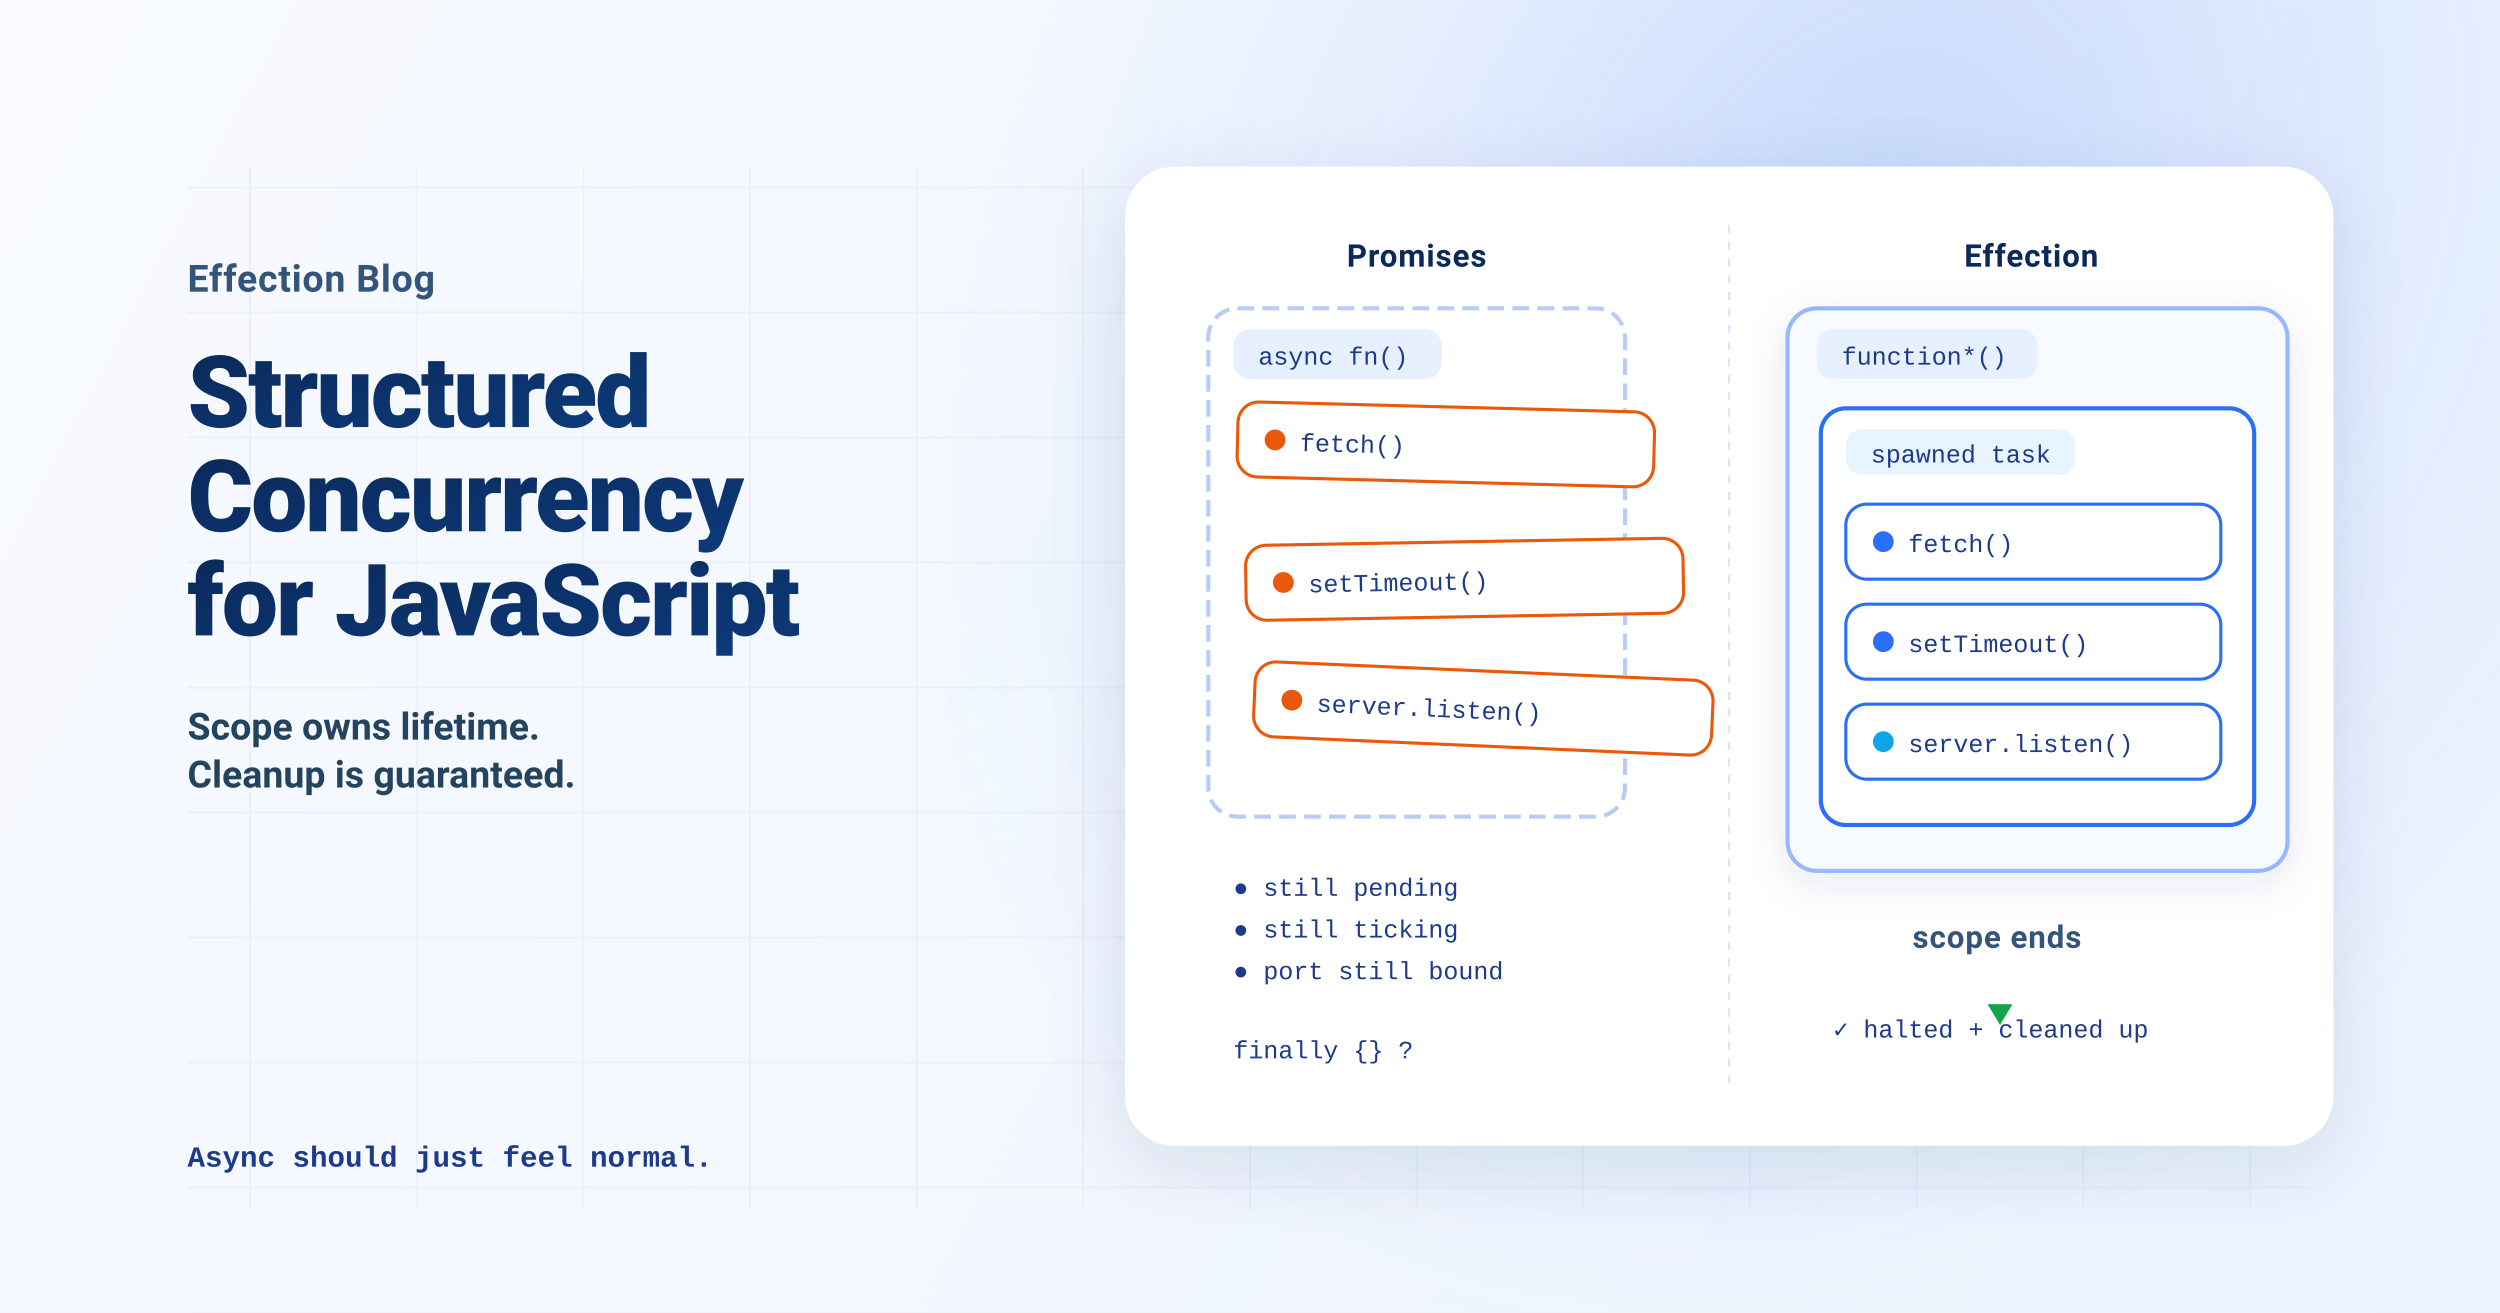
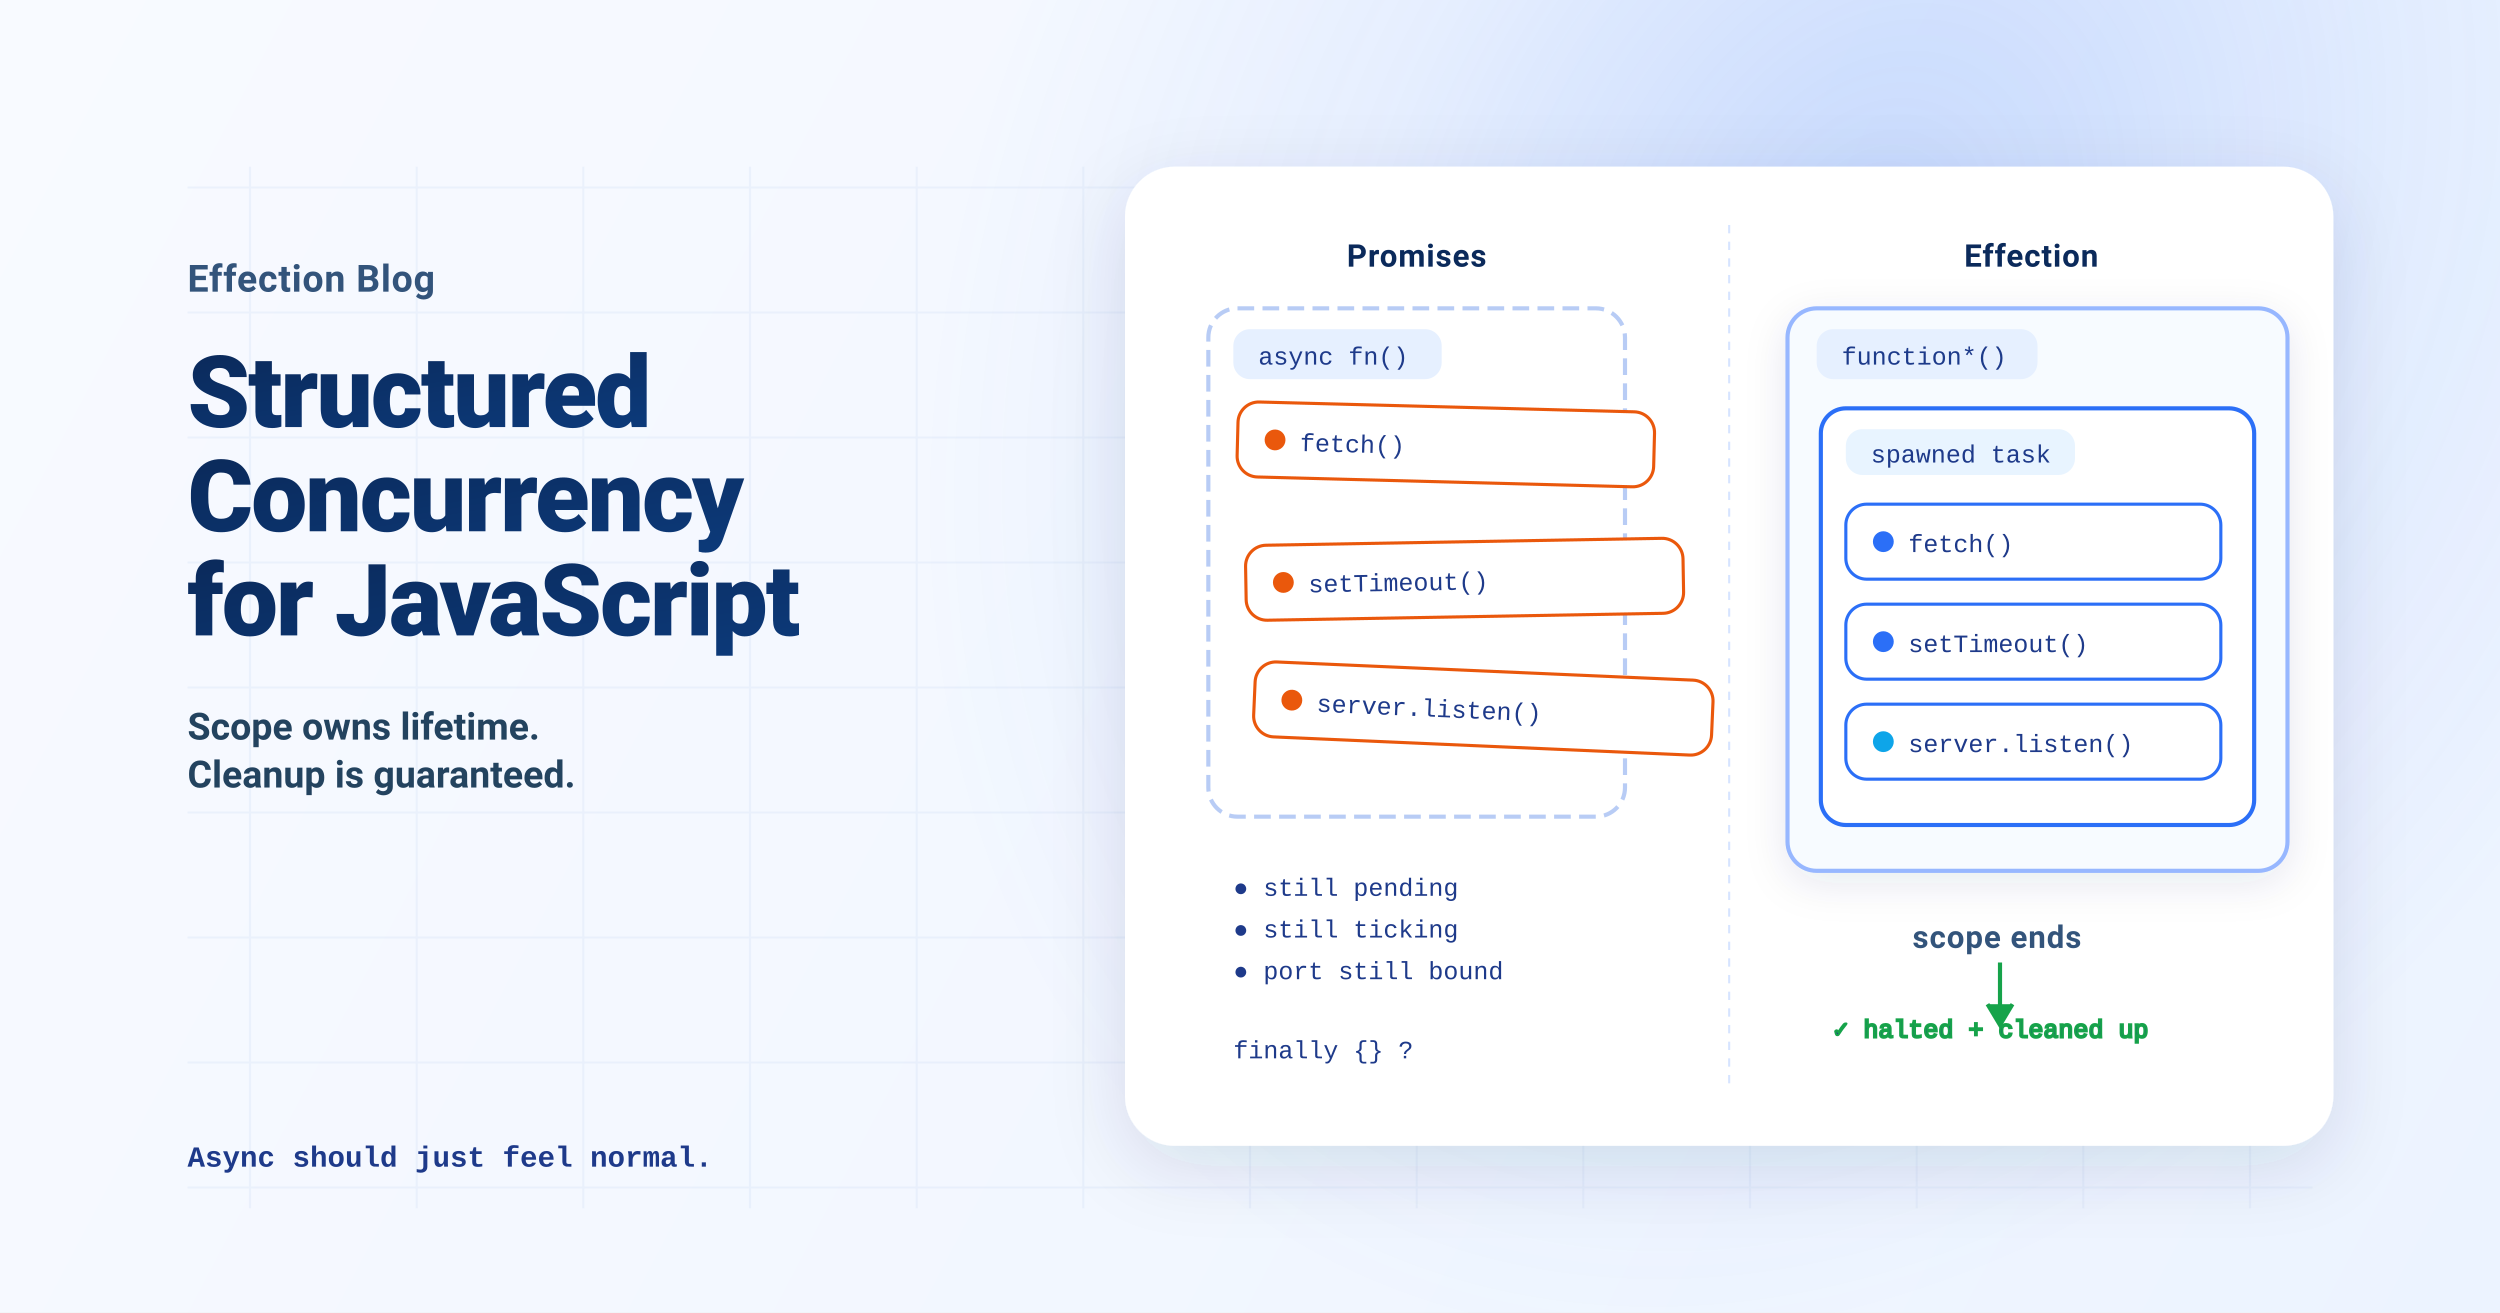
<svg xmlns="http://www.w3.org/2000/svg" width="1200" height="630" viewBox="0 0 1200 630" fill="none" role="img" aria-label="Structured Concurrency for JavaScript — Promises leak work out of bounds, Effection keeps everything inside the scope">
  <defs>
    <linearGradient id="bg-light-grad" x1="0" y1="0" x2="1200" y2="630" gradientUnits="userSpaceOnUse">
      <stop offset="0" stop-color="#F8FAFF" />
      <stop offset="0.55" stop-color="#F2F7FF" />
      <stop offset="1" stop-color="#ECF3FF" />
    </linearGradient>
    <radialGradient id="glow-light-grad" cx="0" cy="0" r="1" gradientUnits="userSpaceOnUse" gradientTransform="translate(900 120) rotate(120) scale(560 420)">
      <stop offset="0" stop-color="#2B6FF7" stop-opacity="0.22" />
      <stop offset="0.55" stop-color="#2B6FF7" stop-opacity="0.07" />
      <stop offset="1" stop-color="#2B6FF7" stop-opacity="0" />
    </radialGradient>
    <radialGradient id="glow-dark-grad" cx="0" cy="0" r="1" gradientUnits="userSpaceOnUse" gradientTransform="translate(900 120) rotate(120) scale(560 420)">
      <stop offset="0" stop-color="#60A5FA" stop-opacity="0.10" />
      <stop offset="0.55" stop-color="#60A5FA" stop-opacity="0.03" />
      <stop offset="1" stop-color="#60A5FA" stop-opacity="0" />
    </radialGradient>
    <linearGradient id="ink" x1="0" y1="0" x2="1" y2="1">
      <stop offset="0" stop-color="#0B2A5B" />
      <stop offset="1" stop-color="#0C3A7A" />
    </linearGradient>
    <filter id="softShadow-light" x="-40" y="-40" width="1280" height="710" filterUnits="userSpaceOnUse" color-interpolation-filters="sRGB">
      <feDropShadow dx="0" dy="10" stdDeviation="18" flood-color="#0B2A5B" flood-opacity="0.12" />
    </filter>
    <filter id="softShadow-dark" x="-40" y="-40" width="1280" height="710" filterUnits="userSpaceOnUse" color-interpolation-filters="sRGB">
      <feDropShadow dx="0" dy="10" stdDeviation="18" flood-color="#000000" flood-opacity="0.25" />
    </filter>
    <filter id="tinyShadow-light" x="-40" y="-40" width="1280" height="710" filterUnits="userSpaceOnUse" color-interpolation-filters="sRGB">
      <feDropShadow dx="0" dy="5" stdDeviation="10" flood-color="#0B2A5B" flood-opacity="0.10" />
    </filter>
    <filter id="tinyShadow-dark" x="-40" y="-40" width="1280" height="710" filterUnits="userSpaceOnUse" color-interpolation-filters="sRGB">
      <feDropShadow dx="0" dy="5" stdDeviation="10" flood-color="#000000" flood-opacity="0.20" />
    </filter>
    <style>
    /* ---- Font stacks ---- */
    .title {
      font-family:
        ui-sans-serif, system-ui, -apple-system, Segoe UI, Roboto, Helvetica,
        Arial, "Apple Color Emoji", "Segoe UI Emoji";
      font-size: 48px;
      font-weight: 800;
      letter-spacing: -0.02em;
    }
    .subtitle {
      font-family:
        ui-sans-serif, system-ui, -apple-system, Segoe UI, Roboto, Helvetica,
        Arial, "Apple Color Emoji", "Segoe UI Emoji";
      font-size: 18px;
      font-weight: 600;
      letter-spacing: 0.02em;
      text-transform: uppercase;
    }
    .caption {
      font-family:
        ui-sans-serif, system-ui, -apple-system, Segoe UI, Roboto, Helvetica,
        Arial, "Apple Color Emoji", "Segoe UI Emoji";
      font-size: 18px;
      font-weight: 600;
    }
    .mono {
      font-family:
        ui-monospace, SFMono-Regular, Menlo, Monaco, Consolas,
        "Liberation Mono", "Courier New", monospace;
      font-size: 14px;
    }
    .mono-sm {
      font-family:
        ui-monospace, SFMono-Regular, Menlo, Monaco, Consolas,
        "Liberation Mono", "Courier New", monospace;
      font-size: 12px;
    }
    .label {
      font-family:
        ui-sans-serif, system-ui, -apple-system, Segoe UI, Roboto, Helvetica,
        Arial, "Apple Color Emoji", "Segoe UI Emoji";
      font-size: 15px;
      font-weight: 700;
      letter-spacing: 0.03em;
      text-transform: uppercase;
    }

    /* ---- Light mode (default) ---- */
    .bg-light {
      display: block;
    }
    .bg-dark {
      display: none;
    }
    .glow-light {
      display: block;
    }
    .glow-dark {
      display: none;
    }
    .shadow-light {
      display: block;
    }
    .shadow-dark {
      display: none;
    }

    .grid {
      opacity: 0.25;
    }
    .grid-line {
      stroke: #c9d9f2;
      stroke-width: 1;
    }

    .card {
      fill: #ffffff;
    }
    .divider {
      stroke: #d6e4ff;
      stroke-dasharray: 4 4;
      stroke-width: 1;
    }

    /* Left side: Promises (broken) */
    .dashed-boundary {
      stroke: #b8ccf5;
      stroke-width: 2;
      stroke-dasharray: 8 4;
      fill: none;
    }
    .dashed-label {
      fill: #e6f0ff;
    }
    .overflow-box {
      fill: #ffffff;
      stroke: #ea580c;
      stroke-width: 1.5;
    }
    .overflow-dot {
      fill: #ea580c;
    }
    .leak-text {
      fill: #ea580c;
    }
    .uncertain-text {
      fill: #ea580c;
    }

    /* Right side: Effection (structured) */
    .scope-parent {
      fill: #f7fbff;
      stroke: #97b7ff;
      stroke-width: 2;
    }
    .scope-label {
      fill: #e6f0ff;
    }
    .scope-child {
      fill: #ffffff;
      stroke: #2b6ff7;
      stroke-width: 2;
    }
    .scope-child-label {
      fill: #e8f4ff;
    }
    .contained-box {
      fill: #ffffff;
      stroke: #2b6ff7;
      stroke-width: 1.5;
    }
    .dot-primary {
      fill: #2b6ff7;
    }
    .dot-secondary {
      fill: #0ea5e9;
    }
    .check-text {
      fill: #16a34a;
+       stroke: #16a34a;
    }

    /* Shared text */
    .title {
      fill: url(#ink);
    }
    .subtitle {
      fill: #33547b;
    }
    .caption {
      fill: #23435f;
    }
    .mono {
      fill: #1e3a8a;
    }
    .mono-sm {
      fill: #1e3a8a;
    }
    .label {
      fill: #33547b;
    }
    .label-heading {
      fill: #0b2a5b;
    }

    /* ---- Dark mode ---- */
    @media (prefers-color-scheme: dark) {
      .bg-light {
        display: none;
      }
      .bg-dark {
        display: block;
      }
      .glow-light {
        display: none;
      }
      .glow-dark {
        display: block;
      }
      .shadow-light {
        display: none;
      }
      .shadow-dark {
        display: block;
      }

      .grid {
        opacity: 0.20;
      }
      .grid-line {
        stroke: #374151;
      }

      .card {
        fill: #1f2937;
      }
      .divider {
        stroke: #374151;
      }

      .dashed-boundary {
        stroke: #4b5563;
      }
      .dashed-label {
        fill: #1e3a8a;
      }
      .overflow-box {
        fill: #1f2937;
        stroke: #fb923c;
      }
      .overflow-dot {
        fill: #fb923c;
      }
      .leak-text {
        fill: #fb923c;
      }
      .uncertain-text {
        fill: #fb923c;
      }

      .scope-parent {
        fill: #111827;
        stroke: #374151;
      }
      .scope-label {
        fill: #1e3a8a;
      }
      .scope-child {
        fill: #1f2937;
        stroke: #60a5fa;
      }
      .scope-child-label {
        fill: #1e3a8a;
      }
      .contained-box {
        fill: #1f2937;
        stroke: #60a5fa;
      }
      .dot-primary {
        fill: #60a5fa;
      }
      .dot-secondary {
        fill: #0ea5e9;
      }
      .check-text {
        fill: #4ade80;
+         stroke: #4ade80;
      }

      .title {
        fill: #f3f4f6;
      }
      .subtitle {
        fill: #9ca3af;
      }
      .caption {
        fill: #d1d5db;
      }
      .mono {
        fill: #e5e7eb;
      }
      .mono-sm {
        fill: #e5e7eb;
      }
      .label {
        fill: #9ca3af;
      }
      .label-heading {
        fill: #f3f4f6;
      }
    }
    </style>
  </defs>
  <rect class="bg-light" x="0" y="0" width="1200" height="630" fill="url(#bg-light-grad)" />
  <rect class="bg-dark" x="0" y="0" width="1200" height="630" fill="#111827" />
  <rect class="glow-light" x="0" y="0" width="1200" height="630" fill="url(#glow-light-grad)" />
  <rect class="glow-dark" x="0" y="0" width="1200" height="630" fill="url(#glow-dark-grad)" />
  <g class="grid">
    <path class="grid-line" d="M90 90H1110" />
    <path class="grid-line" d="M90 150H1110" />
    <path class="grid-line" d="M90 210H1110" />
    <path class="grid-line" d="M90 270H1110" />
    <path class="grid-line" d="M90 330H1110" />
    <path class="grid-line" d="M90 390H1110" />
    <path class="grid-line" d="M90 450H1110" />
    <path class="grid-line" d="M90 510H1110" />
    <path class="grid-line" d="M90 570H1110" />
    <path class="grid-line" d="M120 80V580" />
    <path class="grid-line" d="M200 80V580" />
    <path class="grid-line" d="M280 80V580" />
    <path class="grid-line" d="M360 80V580" />
    <path class="grid-line" d="M440 80V580" />
    <path class="grid-line" d="M520 80V580" />
    <path class="grid-line" d="M600 80V580" />
    <path class="grid-line" d="M680 80V580" />
    <path class="grid-line" d="M760 80V580" />
    <path class="grid-line" d="M840 80V580" />
    <path class="grid-line" d="M920 80V580" />
    <path class="grid-line" d="M1000 80V580" />
    <path class="grid-line" d="M1080 80V580" />
  </g>
  <text x="90" y="140" class="subtitle">Effection Blog</text>
  <text x="90" y="205" class="title">Structured</text>
  <text x="90" y="255" class="title">Concurrency</text>
  <text x="90" y="305" class="title">for JavaScript</text>
  <text x="90" y="355" class="caption">Scope owns lifetime.</text>
  <text x="90" y="378" class="caption">Cleanup is guaranteed.</text>
  <g class="shadow-light" filter="url(#softShadow-light)">
    <rect class="card" x="540" y="80" width="580" height="470" rx="24" />
  </g>
  <g class="shadow-dark" filter="url(#softShadow-dark)">
    <rect class="card" x="540" y="80" width="580" height="470" rx="24" />
  </g>
  <line class="divider" x1="830" y1="108" x2="830" y2="522" />
  <text x="680" y="128" class="label label-heading" text-anchor="middle">Promises</text>
  <rect class="dashed-boundary" x="580" y="148" width="200" height="244" rx="14" />
  <rect class="dashed-label" x="592" y="158" width="100" height="24" rx="8" />
  <text x="604" y="175" class="mono-sm">async fn()</text>
  <g transform="translate(2, -3) rotate(1.5 680 216)">
    <rect class="overflow-box" x="592" y="198" width="200" height="36" rx="10" />
    <circle class="overflow-dot" cx="610" cy="216" r="5" />
    <text x="622" y="221" class="mono-sm">fetch()</text>
  </g>
  <g transform="translate(6, 2) rotate(-1 700 276)">
    <rect class="overflow-box" x="592" y="258" width="210" height="36" rx="10" />
    <circle class="overflow-dot" cx="610" cy="276" r="5" />
    <text x="622" y="281" class="mono-sm">setTimeout()</text>
  </g>
  <g transform="translate(10, 4) rotate(2.5 700 336)">
    <rect class="overflow-box" x="592" y="318" width="220" height="36" rx="10" />
    <circle class="overflow-dot" cx="610" cy="336" r="5" />
    <text x="622" y="341" class="mono-sm">server.listen()</text>
  </g>
  <text x="592" y="430" class="mono-sm leak-text">● still pending</text>
  <text x="592" y="450" class="mono-sm leak-text">● still ticking</text>
  <text x="592" y="470" class="mono-sm leak-text">● port still bound</text>
  <text x="592" y="508" class="mono-sm uncertain-text">finally {} ?</text>
  <text x="975" y="128" class="label label-heading" text-anchor="middle">Effection</text>
  <g class="shadow-light" filter="url(#tinyShadow-light)">
    <rect class="scope-parent" x="858" y="148" width="240" height="270" rx="14" />
    <rect class="scope-label" x="872" y="158" width="106" height="24" rx="8" />
    <text x="884" y="175" class="mono-sm">function*()</text>
  </g>
  <g class="shadow-dark" filter="url(#tinyShadow-dark)">
    <rect class="scope-parent" x="858" y="148" width="240" height="270" rx="14" />
    <rect class="scope-label" x="872" y="158" width="106" height="24" rx="8" />
    <text x="884" y="175" class="mono-sm">function*()</text>
  </g>
  <rect class="scope-child" x="874" y="196" width="208" height="200" rx="12" />
  <rect class="scope-child-label" x="886" y="206" width="110" height="22" rx="8" />
  <text x="898" y="222" class="mono-sm">spawned task</text>
  <rect class="contained-box" x="886" y="242" width="180" height="36" rx="10" />
  <circle class="dot-primary" cx="904" cy="260" r="5" />
  <text x="916" y="265" class="mono-sm">fetch()</text>
  <rect class="contained-box" x="886" y="290" width="180" height="36" rx="10" />
  <circle class="dot-primary" cx="904" cy="308" r="5" />
  <text x="916" y="313" class="mono-sm">setTimeout()</text>
  <rect class="contained-box" x="886" y="338" width="180" height="36" rx="10" />
  <circle class="dot-secondary" cx="904" cy="356" r="5" />
  <text x="916" y="361" class="mono-sm">server.listen()</text>
  <text x="918" y="455" class="mono-sm label">scope ends</text>
  <line x1="960" y1="462" x2="960" y2="488" stroke-width="2" class="check-text" />
  <path d="M954 482 L960 492 L966 482" stroke-width="2" fill="none" class="check-text" />
-   <text x="880" y="498" class="mono-sm check-text">✓ halted + cleaned up</text>
+   <text x="880" y="498" class="mono-sm check-text" stroke="none">✓ halted + cleaned up</text>
  <text x="90" y="560" class="mono caption">Async should just feel normal.</text>
</svg>
